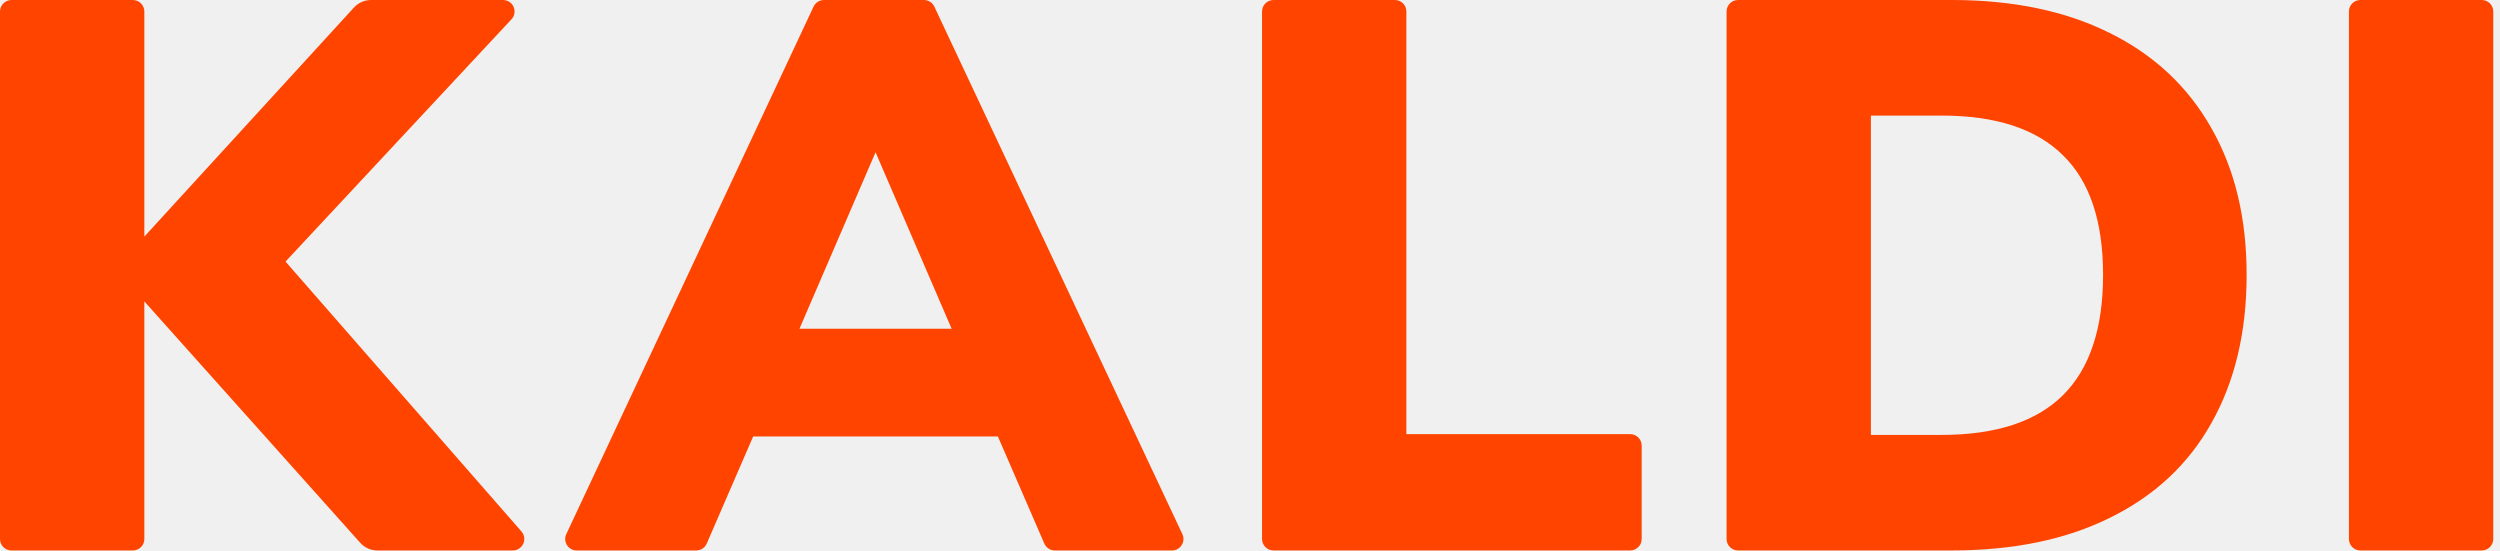
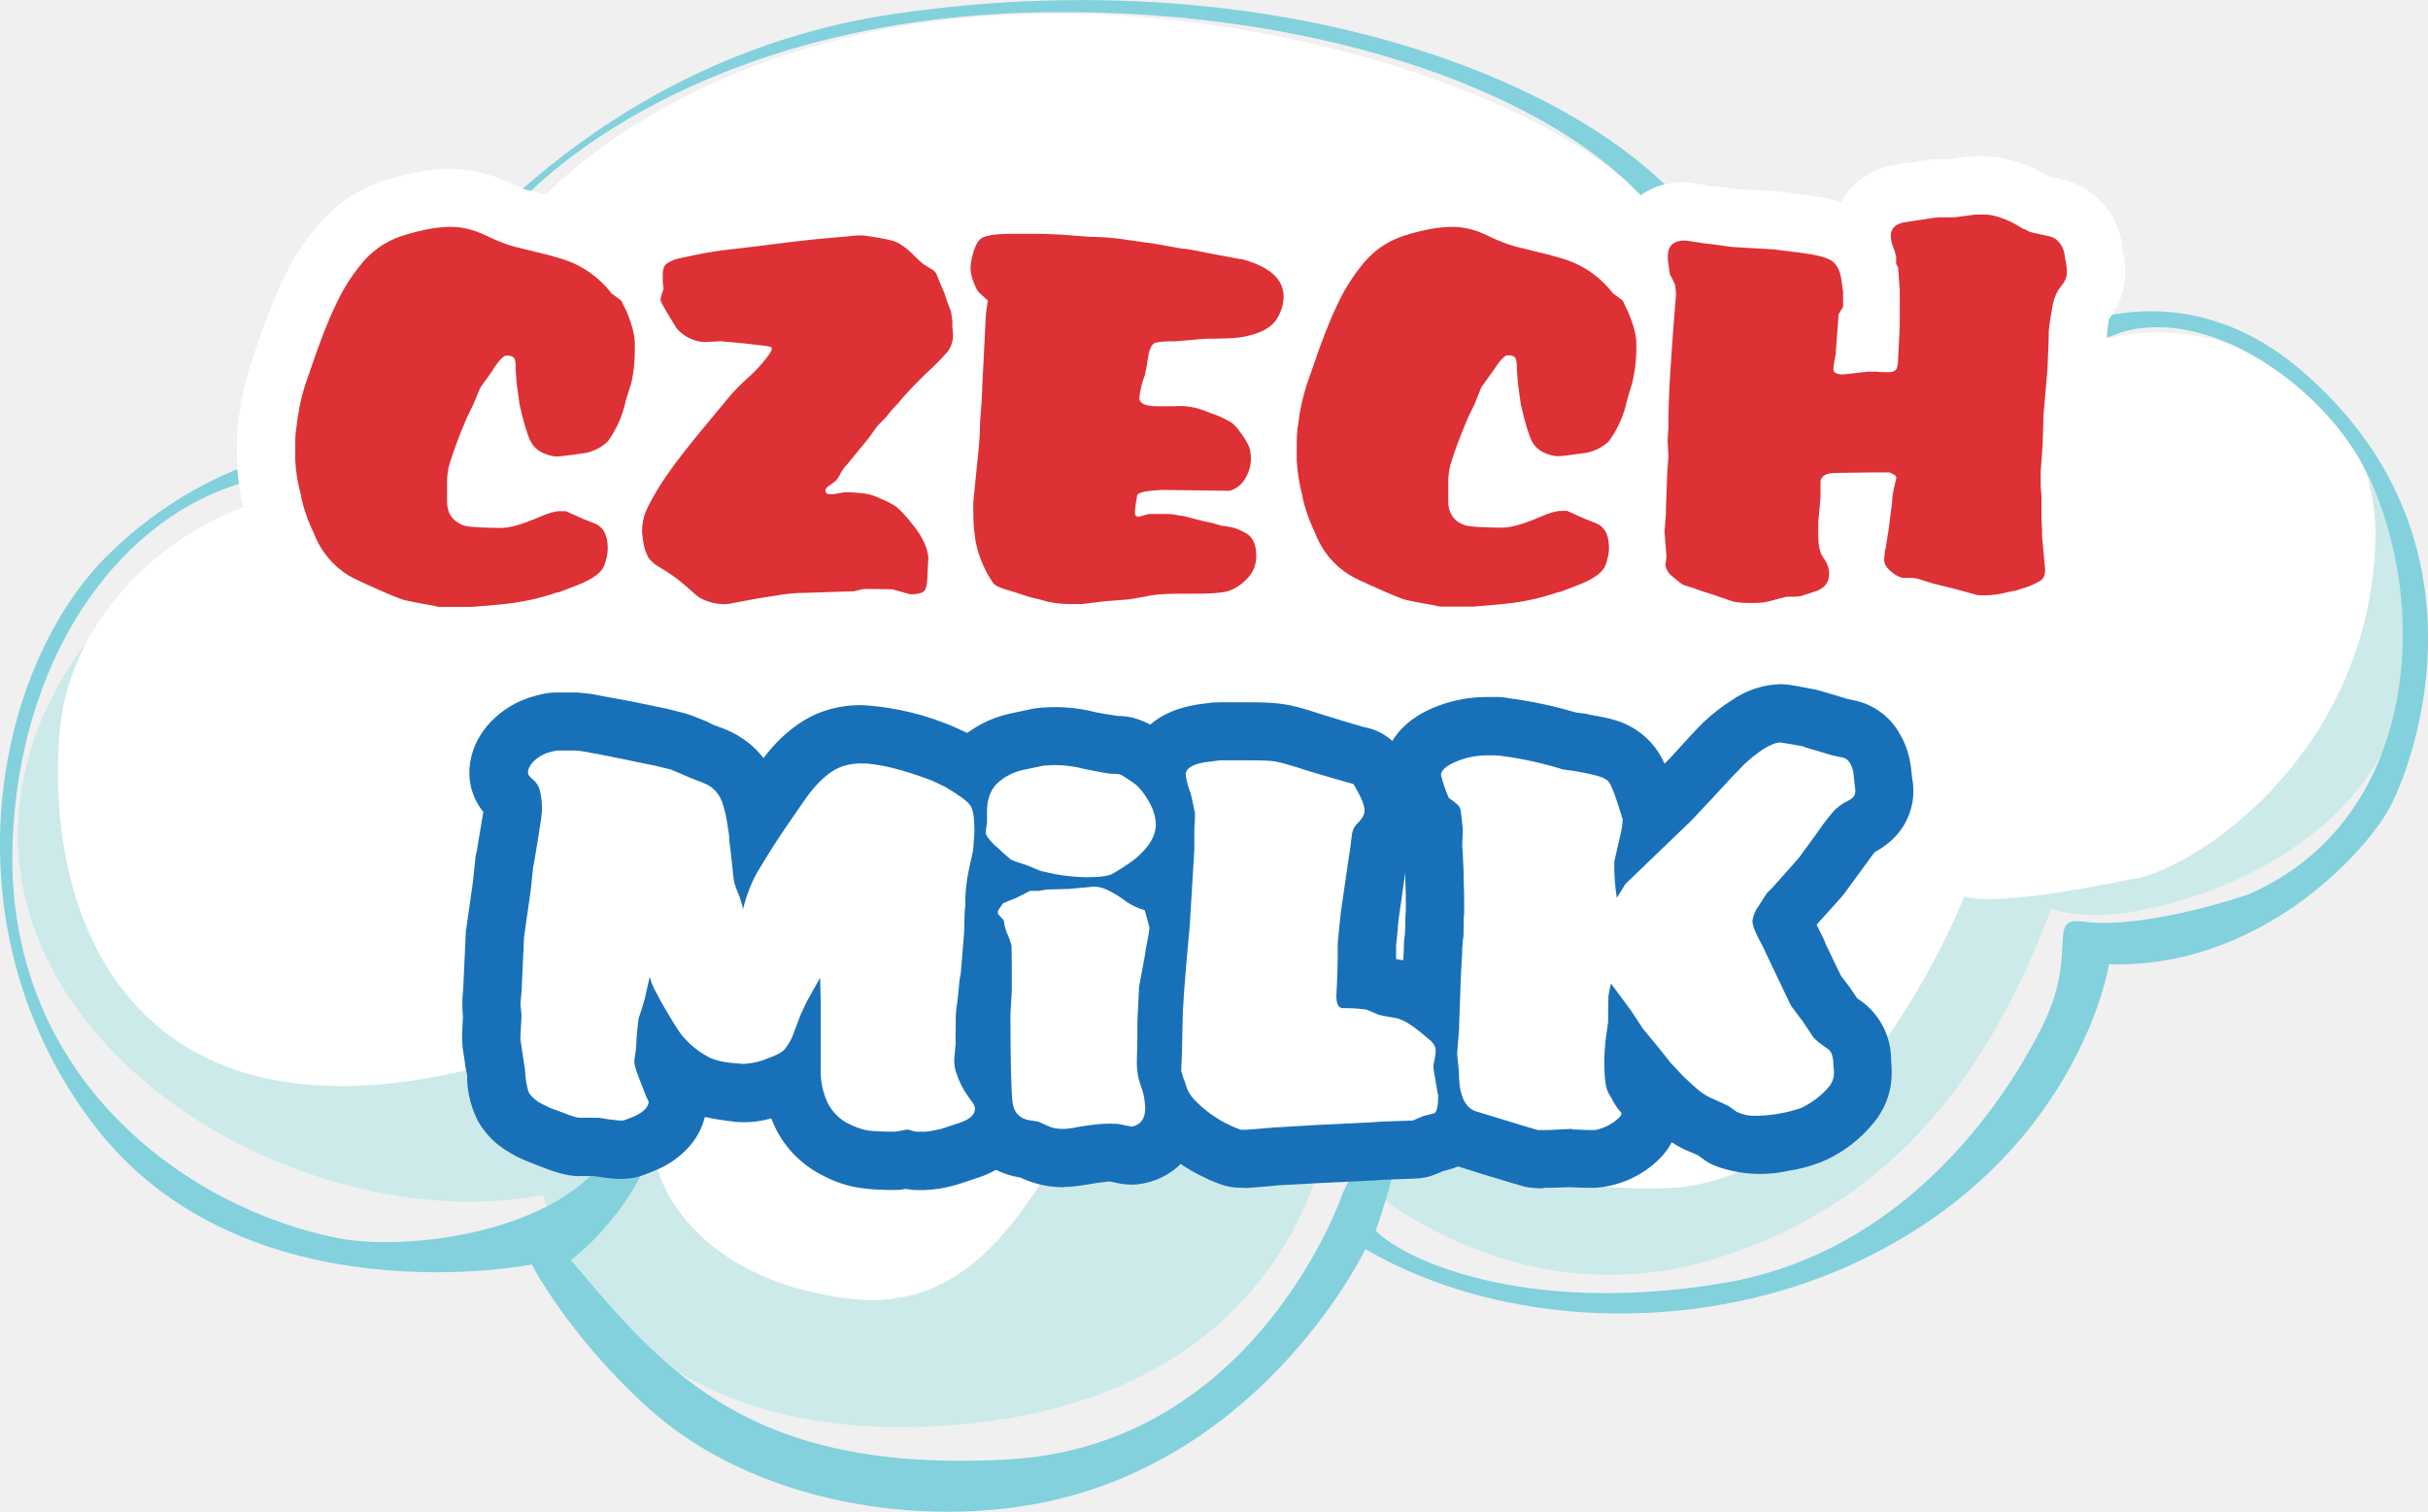
- <svg xmlns="http://www.w3.org/2000/svg" xmlns:xlink="http://www.w3.org/1999/xlink" viewBox="0 0 109 24">
-   <g transform="translate(-1470)">
-     <g style="mix-blend-mode:normal" transform="translate(1470)" fill="#f40">
-       <use xlink:href="#b" style="mix-blend-mode:normal" />
-       <use xlink:href="#c" style="mix-blend-mode:normal" />
-       <use xlink:href="#d" style="mix-blend-mode:normal" />
-       <use xlink:href="#e" style="mix-blend-mode:normal" />
-       <use xlink:href="#f" style="mix-blend-mode:normal" />
-     </g>
-   </g>
-   <defs>
-     <path id="b" d="M22.735 23.171c.283.323.053.829-.376.829h-5.907c-.285 0-.556-.121-.745-.333l-9.414-10.526v10.36c0 .276-.224.5-.5.5h-5.293c-.276 0-.5-.224-.5-.5v-23c0-.276.224-.5.5-.5h5.293c.276 0 .5.224.5.5v9.815l9.141-9.99c.19-.207.457-.325.738-.325h5.762c.437 0 .664.521.366.841l-9.851 10.563 10.287 11.767z" />
-     <path id="c" d="M45.991 24c-.199 0-.38-.118-.459-.301l-2.024-4.669h-10.67l-2.024 4.669c-.079.183-.259.301-.459.301h-5.212c-.366 0-.608-.381-.453-.712l10.782-23c.082-.176.259-.288.453-.288h4.358c.194 0 .37.112.453.287l10.815 23c.156.332-.086.713-.452.713h-5.108zm-11.135-9.668h6.635l-3.317-7.694-3.317 7.694z" />
-     <path id="d" d="M55.525 24c-.276 0-.5-.224-.5-.5v-23c0-.276.224-.5.5-.5h5.293c.276 0 .5.224.5.5v18.428h9.759c.276 0 .5.224.5.5v4.072c0 .276-.224.5-.5.5h-15.552z" />
-     <path id="e" d="M75.279.5c0-.276.224-.5.5-.5h9.315c2.667 0 4.959.477 6.874 1.43 1.938.953 3.42 2.338 4.446 4.153 1.026 1.793 1.539 3.926 1.539 6.4 0 2.496-.513 4.652-1.539 6.468-1.003 1.793-2.474 3.166-4.412 4.119-1.915.953-4.218 1.43-6.908 1.43h-9.315c-.276 0-.5-.224-.5-.5v-23zm9.37 18.462c2.371 0 4.138-.579 5.301-1.736 1.163-1.157 1.744-2.905 1.744-5.242 0-2.338-.581-4.074-1.744-5.209-1.163-1.157-2.93-1.736-5.301-1.736h-3.078v13.923h3.078z" />
-     <path id="f" d="M102.913 24c-.276 0-.5-.224-.5-.5v-23c0-.276.224-.5.5-.5h5.293c.276 0 .5.224.5.5v23c0 .276-.224.5-.5.5h-5.293z" />
-   </defs>
+ <svg xmlns="http://www.w3.org/2000/svg" viewBox="0 0 870.1 541.8">
+   <path fill="#731012" d="M268.1 58.5c2.1-3.5-3.6-5.3-8-5.4-6.9.1-14.2 2.2-17.8 7.8-9.9 14.4-25 57.2-26.9 62.5-2.3 7.1-6.8 21.3-9.9 35.2a141 141 0 0 0-3.2 19.7c-.2 3-.2 5.7 0 8a16 16 0 0 0 1.5 5.9c1.9 3.6 5 5.6 10 7.6 4.2 1.2 11-1 15.8-3.4a179 179 0 0 0 37.8-26.9c4.1-3.7 6.8-5.6 4.7-8.6-1.4-2-5.4.5-9.6 3.3-5.1 3.4-28.6 19.5-32.2 14.4-5.6-7.2 9-53.1 11.7-61.4a308.8 308.8 0 0 1 26-58.7zm114.4 18c-2.7-4.9-21-14.4-43.3 38.2 2.8-11.7 3.1-12.6 6-22.5 1.6-6-2-9-5.6-10.5-2.8-1-6.2-1.4-11 1.3-7 4.1-15.3 53.9-17.8 76 .4 1.2-.4 2.4-.2 3.6-.7 8.4-5.6 24 4 40.4 4 7 8.7 9.8 15.9 10.9l.6-.1.5-.4c.3-.3.6-.7.7-1.2.2-1 0-2-1-2.7-2.9-1.7-3.6-3.4-4.9-6.4-4.5-10.5.5-28.4 2.7-40.4a214 214 0 0 1 11.6-40.5c7.8-20 23.5-39.8 24.4-23.1.5 7.9-4.8 39.5-23.7 51.6a12.3 12.3 0 0 1-7.5 2.3l-.9.1c-.5.2.2 3 1.4 4.1 0 0 5.3 6.6 21.6-3.5 26.7-16.7 35.4-60.6 26.5-77.2z" />
+   <path fill="#cceaea" d="M8 281.3c-16.6 92.8 99.2 163.4 186.7 147 0 0 18.2 90.4 143.1 82.7 125-7.8 139.3-103 138-112-1.3-9.2 22.5-13 9.5 22.6 0 0 54.3 51.7 127.8 30 73.6-21.9 104.5-80 122-126 0 0 9.8 4.4 29.4 1.1 43.6-7.3 109.5-41.3 97.2-112.8-9.8-57.7-36.7-68.6-53.1-78.3-21.5-12.7-62.3-1-72.2 14 0 0-12.9-47-80.5-52.5-37.6-3.1-66.6 13-66.6 13S475.7 19.3 345 20.4c-125.8 1-162.8 71-190.6 115.2-15.7 4-27.1 6.2-38 21.7-14 19.8-32.8 30-32.8 30s-64 30.4-75.4 94z" />
+   <path fill="#cceaea" d="M8.3 280.7C-8.4 373.5 107.4 444 195 427.7c0 0 18.2 90.4 143 82.6 125-7.8 139.3-102.9 138-112-1.2-9.1 22.6-13 9.5 22.7 0 0 54.3 51.7 127.9 29.9C686.9 429 717.8 371 735.3 325c0 0 9.9 4.4 29.5 1 43.5-7.3 109.4-41.2 97.2-112.7-9.9-57.7-36.8-68.6-53.2-78.3-21.5-12.8-62.2-1-72.2 14 0 0-12.8-47-80.4-52.5-37.7-3.1-66.6 13-66.6 13S476 18.7 345 19.8c-125.7 1-162.7 71-190.5 115.2-15.8 4-27.2 6.1-38.1 21.7-13.9 19.7-32.8 29.9-32.8 29.9s-64 30.5-75.4 94z" />
+   <path fill="#fff" d="M191.5 74.1S248.8 4.9 379 4.9c95.3 0 200.7 38.7 223.6 83.2 7.6 14.8 1.3 23 21.7 14a96.4 96.4 0 0 1 94.1 12c20.2 15 4 27 21.5 14.3 33.2-23.9 113.6-1.5 111.3 66.1-2.6 78.2-68.2 119.3-88.6 120.8 0 0-45.9 10-58.7 6 0 0-39.7 101.9-106 104.5-66.4 2.6-125.2-31.2-146-44.8-39.6-26-55.2 6-75.5 37.8-16.4 25.8-35.8 51.6-73.4 46.5-54.8-7.5-66.4-41.8-67.5-47-8.6-37.6-21.4-47.9-55.1-38.2C48.9 417.8 15.5 331 21.4 262c3.5-40.9 39.8-76.7 82.3-84.8-1.6-18-.5-24.2 5-37.5 6.5-16 21-30 49.7-28.5 7.2-13.2 13-21.5 33-37.2z" />
+   <path fill="#82d1dd" d="M805.3 320.7s-36.4 12.6-59 9.6c-13.3-1.8-1 11.4-14.8 38.3-7.1 13.9-41.7 79.3-114.2 91.3S501.6 450.5 493 441c0 0 11-30.2 8.5-41.8-2.4-11.6-11.3-6.2-13.8 9-1.8 10.4-3.4 13.1-6.3 18.9 0 0-30.5 91.3-120.8 96-90.4 4.8-121.2-29.8-156-71.5 0 0 33-24.5 33-61.7 0-20.5-.4-10.8-17.7 20.8s-75.2 37.9-99 33C67 433 1.7 386.4 4.5 302.3c2.2-64.9 36.2-114.5 80.3-128.6 6.5-2 13.7-4.3 20.4-5.2 0 0-18.4-29.8 13.4-53.6 17-12.6 26-10.7 36.4-5 2.4-4.6 18.6-22.2 22.1-26.9C198 54.8 262.8 6.1 374 4.4c110-1.6 199.8 36.1 225.7 81.2 9 16 13.7 18.2 19.3 13 18.4-17.2 108 .7 118.3 26.3 0 0 .7 2.8 23.2-5.9 32.2-9.3 72 20.4 86.5 48.2 24.4 47.1 21 126.5-41.6 153.5zM825 133c-42.7-36.8-84.3-15.1-84.3-15.1C677.2 72.4 615 90.3 615 90.3 588.5 37 468.7-16.8 320.4 5c-109.2 16-166 97.9-166 97.9s-21.7-8.3-45 13.2c-15.2 14-16 35-13 48-16.6 5.1-37.3 15-56.9 34-42.3 41-59.7 134.4-5.9 205 53.8 70.6 157 50.1 157 50.1s13 25.5 41.9 51.6c37.8 34 98 43.2 143.6 33.2 78.4-17.2 113.2-90.3 113.2-90.3 49.3 28.6 117.2 30.1 170.4 7.2 84.7-36.5 96.1-109.3 96.1-109.3 53.5 1.6 91.7-39.4 100.8-56.6 9.1-17.2 37.4-96.4-31.5-155.9z" />
+   <path fill="#1870b8" d="M203.8 263zm65.3 96.3l-65.3-96.2 65.3 96.2zm-4.8 1l1.6.1 1.8-4.7.3-.7.5-1.2.5-1.1 1.5-3 2.2-4a20.8 20.8 0 0 1-22-6.1c.7 1 1.2 2.3 1.7 3.5l.8 2.3 2 3.8a113.8 113.8 0 0 0 6.4 10l1.3.8 1.4.2zm1.3.4l-1.3-.5 1.3.5zm-58.3 10.5v.3l.2-2v-.1l.2-2.1v-.3a43 43 0 0 1 2.1-11l1.2-3.7 1.4-6.6a20.8 20.8 0 0 1 36-9.4c-.7-1.2-1.4-2.5-1.8-4l-1.3-3.6a59.5 59.5 0 0 1-2.6-7.9c-.4-1.7-.7-3.9-1.3-9.6l-.8-8.5-.2-1.7-.4-2.7-1.1-.5-1.9-.8-3.3-1.4-3.7-.9-15-3.1-.2 1.7-.3 3.2-.2 1-1 6.5v.2l-1.6 9-.2.7-.7 7.2v.5l-.2 1.4v.4l-2.2 14.3-.8 18.7v.8l-.3 2.5.2 2.7v2.7l-.2 6.1zm155.3 11zm-47.6 2.5l4 .1 2.2-.4h.2c-.3-2.7-.4-5.2 0-7.7l.2-3v-3.2l.1-2.3v-5.7l.3-2.4V359l.8-6.7.1-.9.4-3 .1-1 .2-1.2 1.1-13.2.2-6.7v-1.2l.2-1.3a72.4 72.4 0 0 1 2-17.9l1-4.7.1-1.3-2.2-1a64.9 64.9 0 0 0-17-4.6c-.6.5-1.7 1.6-3 3.5l-5 7.3-.2.2a216 216 0 0 0-11.3 17.6 31 31 0 0 0-3 7.6v.4a20.8 20.8 0 0 1 28.2 19l.2 7.8v24.7l.1 2.2zm-100.1 21zm0 .1zm116.5 20.7h-3.2c-1.2 0-2.4-.2-3.6-.4-1.2.2-2.4.4-3.6.4-5 0-9.1-.2-12.3-.7-4.8-.6-9.7-2.2-14.8-5a37.3 37.3 0 0 1-17.5-20 33.7 33.7 0 0 1-10.3 1.4l-2.3-.1-4.6-.6a67.6 67.6 0 0 1-6.6-1.2c-.9 3.7-2.7 7.3-5.5 10.5a32.2 32.2 0 0 1-12.4 8.7c-3.5 1.5-5 2-7 2.5a28 28 0 0 1-5.8.5c-1.8 0-3.8-.2-9.2-1h-4c-4.2.2-8-.9-11.5-2.1a248.7 248.7 0 0 1-9-3.5l-3.3-1.5-2.2-1.3a30 30 0 0 1-11.3-11.1 35.6 35.6 0 0 1-4-14.9v-1.7l-.7-3.6v-.3l-.9-6-.2-3v-2l.3-6-.2-3.1V358l.3-3.8.9-19.4c0-.7 0-1.4.2-2l2.3-16.2.9-8.3c0-1 .2-2 .5-2.9l2.4-14.4c-4-5-5-10.2-5-14 0-4.5 1.3-11.4 7.4-18a33.6 33.6 0 0 1 15.8-9.5l2.7-.7c1.7-.4 3.4-.6 5.1-.6h7.7c2.9.2 6 .6 9.1 1.3l10.9 2 .4.1 11.6 2.4.8.2 5.6 1.4 3 1 5 2 .8.4 1.6.8 4 1.5.5.2c5.4 2.3 10 5.7 13.4 10.2 4-5.3 8.2-9.3 12.8-12.4 6.5-4.4 14-6.6 22.2-6.6a97 97 0 0 1 34.6 8.4l4.7 2.2 1.7 1c8.4 5 12.8 8.8 15.7 13.3a36.2 36.2 0 0 1 4.7 21.8l-.4 5.8c0 .9-.2 1.8-.4 2.8l-.2 1.2-.2 1.2-1.2 5.4-.5 1.6-.2 1.5a56.7 56.7 0 0 0-.3 7.7l-.1 1.4-.2 6.7v1.3l-1.3 14.6c0 .6 0 1.2-.2 1.7l-.5 3.7-.1 1.8-.2 1.2-.7 5.8v7a21 21 0 0 1 0 4l-.4 3.4 1 1.8 2 3 .8 1c2.3 3.8 3.5 8 3.5 12.3 0 9-5.4 20.4-20.4 25l-6 2-1.7.5a44.3 44.3 0 0 1-10.7 1.7z" />
+   <path fill="#1870b8" d="M383 364l.1 19.3 3.5-.6v-2.2a278.2 278.2 0 0 1 .2-14.5v-1.2l.7-12.4c0-.8.1-1.7.3-2.5l2-11-5 .5h-1.5l.1 6.2v10.7l-.5 7.7zm11 58.5zm0 0h.1zm-12.7 3a36 36 0 0 1-15.5-3.4l-.3-.1a27.4 27.4 0 0 1-23.2-23.6 282.9 282.9 0 0 1-1-36.3l.5-9.4v-10l-.3-.5-1-2.7a21 21 0 0 1-3.1-6.8 23 23 0 0 1 2.4-17l-2.8-3.5a26 26 0 0 1-4-8.7 21 21 0 0 1-.4-7.8l.3-2.4V291a34 34 0 0 1 9.6-24.8 39.8 39.8 0 0 1 19.7-10.5l8.4-1.8a58.3 58.3 0 0 1 22.2 1.4 178.6 178.6 0 0 0 7.8 1.3c3.5 0 7.1.8 10.6 2.6a40 40 0 0 1 18.3 17.2 37.8 37.8 0 0 1 5.5 19.2c0 7-2.4 14-7 20 1 1.5 1.7 3.2 2.2 5l1.8 6.3c.5 1.8.7 3.7.7 5.5a42 42 0 0 1-1.2 9.4l-.8 4.4v.4L429 356l-.6 10.6a364.5 364.5 0 0 1-.2 14.8l.2.4 1.2 4c0 .4.2.7.3 1l.3 1.4c.1.6.3 1.1.3 1.7a54.8 54.8 0 0 1 .7 7.2c0 13.8-8.8 24.7-21.8 27.1-2.6.5-5.3.5-8 0l-3.8-.8a129 129 0 0 0-9 1.3c-2.5.4-5 .7-7.3.7z" />
+   <path fill="#1870b8" d="M471.3 280.9h-.1zM446 382.6zm-.4-.4l3 1.8a281.4 281.4 0 0 0 6.7-.7l15.2-.9h.3l8.5-.4a21 21 0 0 1-2.2-.3c-9.5-1.7-19-10-19-24.8v-1l.3-7.4a267.4 267.4 0 0 0 .3-12.2l.3-4.2v-.6l.7-6.5.2-1 3.1-21.4v-.4l.2-.5.6-5.2-1.7-.5c-5.8-1.9-8-2.4-8.6-2.5a49 49 0 0 0-4.5-.2v2.8l-.2 2.9v6.7l-1.6 26.6v.9l-.5 5.2c-1.8 19.5-2 25.7-2 27.7v.4l-.2 10.1v1l-.2 3.3 1.3 1.3zm.8 43.5h-1.8c-2.7 0-5.4-.5-7.9-1.5l-3-1.2-1.2-.6a59 59 0 0 1-20-14.5 33.3 33.3 0 0 1-6.8-11l-1.1-3.2-.1-.3-1-3.4c-.8-2.3-1.1-4.8-1-7.2l.3-7.3v-.3l.2-9.3c0-3.2.3-10 2.2-31l.2-2v-.4l.3-3 1.5-25.6v-5c0-1.8 0-3.6.2-5.3l-.8-3.6-.2-.8-.2-.5a37.4 37.4 0 0 1-2.1-11.1c0-3.5 1.1-20.8 23.9-24.9l1-.2 5.4-.7 2.7-.1H448c5.3 0 9.1.2 12.1.7 2.3.3 5.7 1 14.7 4a627.4 627.4 0 0 0 14 4.2c5.6 1 10.5 4.2 13.6 9a66.6 66.6 0 0 1 4.8 8.8c1.8 4.3 2.7 8.3 2.7 12 0 5.5-1.8 10.8-5.2 15.4l-.2 1.3v1l-1 5.3-2.3 16.1-.3 3.1v.4l-.6 5.9v4.8l.3.1 1.4.2a34 34 0 0 1 11.8 4 61.8 61.8 0 0 1 11 7.8l2 1.8.6.6.5.5a25 25 0 0 1 7 23.7 258.4 258.4 0 0 1 1.4 10c0 4.2 0 17.3-11.1 24.2-1.8 1.2-3.8 2-5.8 2.5l-2.5.7-2.3 1a21 21 0 0 1-7.5 1.6l-11 .4-4 .3h-.6l-18.6.9-14.6.8a417.7 417.7 0 0 1-11.8 1z" />
+   <path fill="#1870b8" d="M670.6 306.2zM504 331.3zm0 0zm160.4 25.9L504 331.4l160.4 25.8zm-43.5 17h.1zm.7.3a122.5 122.5 0 0 1 7 3.2l-3.2-4.3c-.8-1-1.5-2.1-2.1-3.3l-.4-.7-.2-.4-9.7-20.3c-3.5-6.7-6-12.4-6-18.6 0-3.4.8-6.8 2.2-10.3L599 329.9l-1.8 2.9c-1.3 2-3 3.8-4.8 5.3a22 22 0 0 1 1.7 2l7.2 9.6.7 1 3.6 5.5 3 3.7.3.3 3.5 4.4.1.2 1.9 2.4 2 2 .2.4a79.6 79.6 0 0 0 5.2 4.9zm-78.3 6.5l10 3 .7.2a115.2 115.2 0 0 1 0-6.7l.5-6 .1-.7.7-5.9V363a64.8 64.8 0 0 1 1.6-15c1-4.8 3.7-8.9 7.4-11.8-2.9-3-4.9-7-5.6-11.3-.9-5.8-1.3-9.7-1.3-13 0-3 .2-5.1.6-7.2l.1-.4a697 697 0 0 1 1.7-7.5l-2.5-.4c-1.1-.1-2.2-.4-3.3-.7l-9.4-2.6.2 2.1v9.3l.4 7v3.2a201 201 0 0 0 .2 12.6v1.9c-.1.2-.2 1.1-.2 3.2 0 2.7 0 4.7-.3 6.7l-.2 2.2v1.2l-.5 8.6-.6 17.1v1.6l-.6 7.7.3 3.5zm9.7 44.9c-1.2 0-2.4 0-3.7-.2-1.5 0-3-.4-4.3-.8l-3.5-1a926.2 926.2 0 0 1-20.7-6.4c-7-2.7-18.6-10.6-19-32.5l-.4-5.4v-3.9l.6-8.5v-.7l.6-17v-.5l.5-9v-2l.4-3.6v-.6l.1-1.4c0-2.3 0-4.2.2-6a211 211 0 0 0-.2-11.7V313l-.5-7.9v-5.9l-1.2-1.7a29 29 0 0 1-2.5-4.5 58 58 0 0 1-2-5.3c-1-3-1.8-6.3-1.8-10 0-6 2.3-17.2 17.7-23.9a50 50 0 0 1 20-4h3.6l2.5.2 1 .2a153 153 0 0 1 24.1 5.1l2.2.3 1 .1 3.8.8.8.1 4.7 1 1.4.4a27.7 27.7 0 0 1 18.1 15.7l2-2c5.6-6.2 9.3-10.2 11.8-12.7 3.2-3 6.7-5.8 10.4-8.1a32 32 0 0 1 17.3-5.7c2.3 0 4.5.4 8.1 1.1l3.7.7c1.3.2 2.6.6 3.9 1l5.7 1.7 1 .3a22 22 0 0 0 3.5.9 24.3 24.3 0 0 1 17 12.3c2.2 3.7 3.5 8 4 12.5l.3 3a23.9 23.9 0 0 1-5.6 20.7 28.8 28.8 0 0 1-7.8 6l-1.7 2.3-8.7 11.9-1.4 1.8-9 10 3 6.1v.3l5.7 11.9 2.7 3.5.7 1 2.5 3.7.7.4a26 26 0 0 1 11.4 21.5l.2 3.5v1.5c0 5.7-1.8 11.2-5.2 16a48.3 48.3 0 0 1-20.1 15.7 59 59 0 0 1-12.1 3.2 46.2 46.2 0 0 1-25.4-1.7c-1.9-.7-3.7-1.7-5.3-3l-1.4-1-3.3-1.4c-2-.8-4-1.9-6-3.2a25 25 0 0 1-4.1 5.6 36 36 0 0 1-23.4 10.7h-3.3l-5.3-.2h-1.3l-5.5.2H553z" />
+   <path fill="#fff" d="M205.6 132l.1 1.1.3-1a46.6 46.6 0 0 0 .7-6.5v-2l-.8-2.4-3-3a29 29 0 0 0-1.8-2 23 23 0 0 1 3.9 8.9c.4 2 .6 4.2.6 6.9zM195 142.6l10.6-10.7-10.6 10.7zm13.8 6.5l-13.8-6.5 13.8 6.5zm-81.4 2.6l-.6 4.6-.2 2.3v6.4s.1 2 1.6 8.3v.2a37 37 0 0 0 3.2 9c1.1 2.6 1.7 3.5 1.7 3.5a9.7 9.7 0 0 0 2.3 2.3c.2 0 1.5.9 6.2 3-1.2-3-2-6.7-2.1-10.9l-.1-8.3c0-4 .7-8.4 2.3-13.5a172 172 0 0 1 5.4-14.4v-.3l1.1-2.4.4-.8 1.8-3.7.2-.6 2.3-5.4.6-1.3.2-.4c.4-1 1-1.9 1.7-2.8l3.7-5.2c1.9-2.8 3.3-4.7 4.7-6.3a26.4 26.4 0 0 1 11.8-7.5 91 91 0 0 1-10.5-4.3c-2.7-1.3-4.6-1.1-6.5-.9a37 37 0 0 0-8 2c-1 .3-1.8.7-2.5 1.2 0 0-1.2.8-3.4 3.5-1 1.1-3 3.8-5.6 9.4-2.5 5-5.2 12-8.2 20.7l-1.7 5.5-.4 1.2a45 45 0 0 0-1.4 6zM203 204zm-34 34.3h-11.9c-1.6 0-3.1-.1-4.7-.5l-1.7-.4c-8.9-1.6-11-2.1-12.5-2.6-1.9-.5-4.5-1.5-11.7-4.7-7.9-3.4-10.9-5-12.6-6.1a47.6 47.6 0 0 1-15.7-15.3 118.3 118.3 0 0 1-8.2-17.3c-.9-2.4-1.7-5.2-2.5-8.6a81 81 0 0 1-2.6-17.9v-6.3c0-2.6.2-5.3.5-8l.8-5v-.6c.7-4 1.6-7.8 2.6-11l.2-.9.5-1.5 1.9-5.8c3.6-10.6 6.9-19 10-25.6a85.9 85.9 0 0 1 11.3-18 51.8 51.8 0 0 1 25-17.5 96.1 96.1 0 0 1 15.4-3.6 50 50 0 0 1 29.8 4.6c4.2 2 6.2 2.5 6.7 2.6l11.4 2.8 1 .2 4.1 1.3 1.5.4a55 55 0 0 1 25.8 16.8l1.6 1.3c2.7 2 4.8 4.6 6.3 7.7l1.9 4 .4.8a50.2 50.2 0 0 1 4.6 19.5v2.5a72.7 72.7 0 0 1-2.1 17.6l-1.9 6a53.9 53.9 0 0 1-11.4 23.3l-2.4 2.2a31 31 0 0 1 8.2 22 38 38 0 0 1-2.8 13.4c-4.6 12.3-16.9 17.2-21 18.8a7 7 0 0 1-.3.2l-7 2.6-3.1 1a105.1 105.1 0 0 1-23.1 4.6l-10.5 1H169z" />
+   <path fill="#fff" d="M258.2 99.4zm48.5 5.6zm-7.2 34.4zm0 0zm-48.3 52l48.3-52-48.3 52zm.9-2.9a48 48 0 0 1 8.1 6.6l.3.2 7-1.3h.4a247.8 247.8 0 0 1 14-2 22 22 0 0 1-3.4-28l.7-1c1.3-2 3-3.7 4.8-5.1 1.2-2 2.6-3.7 4-5.4l6.8-8.2 2.6-3.7c.7-1 1.4-1.8 2.2-2.6l2.3-2.4 1.6-1.9.7-.8 1.5-1.6a152.4 152.4 0 0 1 14.6-15l-1.8-5a66 66 0 0 1-6.1-5.4l-4.4-.7a34.1 34.1 0 0 0-2.2.2L288 107c4.9 3.4 8.2 8.6 9.1 14.5 1.6 10-4.2 17.3-6 19.7a73.9 73.9 0 0 1-8.6 9 64.5 64.5 0 0 0-4.9 4.9 490.5 490.5 0 0 0-23.2 29.5l-2.3 3.8zm7.5 48.8a38.8 38.8 0 0 1-20.4-5.8c-2-1.3-4.2-3-7-5.7l-2.8-2.4-3-1.9c-5.3-3-9-6.4-11.6-10.5a35.1 35.1 0 0 1-4.8-13.3l-.5-3.5-.2-3.1v-.7c0-5 1-10 2.8-14.7 1.3-3.5 3.6-7.7 7-13.1 3.2-5 8-11.5 14.7-19.8l2.9-3.5a34.6 34.6 0 0 1-12-10.8l-3-4.9c-3.2-5.3-5.8-10-5.8-16.2 0-2 .3-4 .8-6V98c0-7.5 3-14.3 8.5-19.2 3.7-3.3 8.4-5.5 14.7-6.8l4.4-1 .6-.2a146.6 146.6 0 0 1 14.2-2.2L282 66h.3l8.2-.9h.2l11-1a61.4 61.4 0 0 1 28 3.8 39 39 0 0 1 11.6 8.1 81 81 0 0 0 2.2 2.1h.1c5.6 3 9.8 8 12 14a22.3 22.3 0 0 0 1.3 3.2l.8 2.3.1.3 2.5 6.6c.5 1.3.8 2.7 1 4.1l.6 3.5.2 3v1.3l.1 2v1.3a31 31 0 0 1-5.8 18.8 89.6 89.6 0 0 1-10.2 10.6 110.1 110.1 0 0 0-9.5 10l-2.2 2.5c-.6.8-1.3 1.7-2.2 2.6a54.4 54.4 0 0 1 10.4 10.2 41.5 41.5 0 0 1 10.6 23c.2 1.3.3 2.6.2 4l-.3 4.4a30 30 0 0 1-5.2 18.4c-3.3 4.4-9.8 9.7-21.7 9.7-1.9 0-3.7-.3-5.4-.7l-4.1-1.1-4.8-.1-1 .2c-1.4.4-3 .6-4.4.6l-18 .6h-.6a221.2 221.2 0 0 0-13 1.7l-10.4 2a20.3 20.3 0 0 1-5 .3z" />
+   <path fill="#fff" d="M379.9 195.2l3.3.5h3.1l2.7-.4c-2-3.3-3.2-7.3-3.2-11.5 0-2.2.3-4.7 1.2-9.2.8-5.7 4-10.9 8.6-14.3a23 23 0 0 1-8.2-17.7c0-3.7.8-7.7 2.8-13.5l.3-1.7.4-3.3.5-2.5a26.8 26.8 0 0 1 9.4-15l-1.7-.3a60.7 60.7 0 0 0-9.6-.7l-14.9-1c.3 2 .3 4 0 6l-.5 4-2 37.9c0 3.6-.3 7.4-.8 11.8l-1.7 16.8v1.6c0 4.4.3 6.6.5 7.5l.6 2.5 3.7 1.1 4.3 1 .6.3.6.1zm59.4 14.5zm-51.7 27.6h-4.4a59 59 0 0 1-14-1.9l-1-.2-4.5-1.2-1.2-.3-5.7-1.8c-5.2-1.4-11-3.5-15.6-8a60.6 60.6 0 0 1-13.2-41V178l.8-7.3v-.2l1.1-10.7a79.2 79.2 0 0 0 .6-9.4l.8-14.8 1-21c-1-1.6-1.8-3.6-2.7-5.8A33.5 33.5 0 0 1 327 94l.2-1.7.2-1.5a34.1 34.1 0 0 1 11-21.5c7-5.6 16.2-6.4 24.2-6.4h12l7 .4h.2l9.9.6c4 0 8.4.4 13.2 1.1a395.5 395.5 0 0 0 9.5 1.3l2.3.3.3.1 10.6 1.8h.5l3.5.6 1.2.2 4.8 1 11 2 2 .4c27.2 7.5 30.2 25.9 30.2 33.5a35.7 35.7 0 0 1-11.4 25.8c-3.2 2.8-7 5-11.2 6.6 1.3 1.4 2.5 3 3.8 4.9a32 32 0 0 1 7 20.3 35 35 0 0 1-3.8 16.5 31 31 0 0 1 5.8 18.8c0 8.9-3.5 17.2-9.8 23.3a36 36 0 0 1-15.8 9.5 71.3 71.3 0 0 1-18 1.6h-4.8c-4 0-5.8.2-6.4.3l-1.4.3-.7.1-5.7 1-2.2.3-8.4.6-7.6 1h-2.6z" />
+   <path fill="#fff" d="M564.5 132l.1 1.1.3-1a45.5 45.5 0 0 0 .7-6.5v-2l-.8-2.4c-1.1-.9-2-1.9-3-3l-1.8-2a23 23 0 0 1 3.9 8.9c.4 2 .6 4.3.6 6.9zM554 142.6l10.6-10.6-10.6 10.6zm13.8 6.5l-13.8-6.5 13.8 6.5zM540 179.4zm-53.7-27.7l-.7 4.6v8.7s0 2 1.5 8.3v.2a35.7 35.7 0 0 0 3.2 9c1.1 2.6 1.7 3.4 1.7 3.5a9.9 9.9 0 0 0 2.3 2.3c.1 0 1.5.9 6.1 3-1.1-3-2-6.7-2-10.9l-.1-8.3c0-4 .7-8.4 2.3-13.5 1.1-3.7 2.9-8.4 5.3-14.4l.2-.3 1-2.4.4-.8 1.7-3.7.3-.6 2.3-5.4c.1-.5.3-.9.6-1.3l.1-.4c.5-1 1-1.9 1.7-2.8l3.8-5.2c1.8-2.8 3.3-4.7 4.7-6.3a26.4 26.4 0 0 1 11.8-7.5 91 91 0 0 1-10.5-4.3 10.6 10.6 0 0 0-6.5-.9 37.5 37.5 0 0 0-8 2c-1 .3-1.8.7-2.5 1.2 0 0-1.2.8-3.5 3.5-1 1.1-2.9 3.8-5.6 9.4-2.4 5-5.1 12-8 20.7l-1.9 5.5-.3 1.2a45 45 0 0 0-1.4 6zm75.4 52.2l-75.4-52.2 75.4 52.2zM528 238.3h-12c-1.5 0-3-.1-4.6-.5l-1.8-.4c-8.8-1.6-10.9-2.1-12.4-2.6-1.9-.5-4.5-1.5-11.7-4.7-7.9-3.4-10.9-5-12.7-6.1a47.4 47.4 0 0 1-15.7-15.3 115.9 115.9 0 0 1-8.2-17.3c-.8-2.4-1.6-5.2-2.4-8.6a80.7 80.7 0 0 1-2.6-17.9v-6.3c0-2.6.2-5.3.5-8l.7-5 .1-.6c.7-4 1.6-7.8 2.6-11l.2-.9.4-1.5 2-5.8c3.6-10.6 6.9-19 10-25.6a85.7 85.7 0 0 1 11.3-18 51.8 51.8 0 0 1 25-17.5 95.6 95.6 0 0 1 15.4-3.6 49.9 49.9 0 0 1 29.9 4.6c4 2 6 2.5 6.6 2.6l11.4 2.8.9.2 4.2 1.3 1.4.4a54.9 54.9 0 0 1 25.8 16.8l1.6 1.3c2.7 2 4.9 4.6 6.3 7.7l2 4c0 .3.2.5.3.8a50.2 50.2 0 0 1 4.7 19.5v2.5a72.4 72.4 0 0 1-2.2 17.6l-1.8 6a53.9 53.9 0 0 1-11.5 23.3c-.6.7-1.4 1.5-2.3 2.2a31 31 0 0 1 8.2 22 38 38 0 0 1-2.8 13.5c-4.6 12.2-17 17.1-21 18.7l-.4.2-7 2.6-3 1a104.9 104.9 0 0 1-23.2 4.7l-10.4.9H528z" />
+   <path fill="#fff" d="M738.4 65.6zm0 0zm-91.1 46.5l91-46.5-91 46.5zm108.1 3zm0 0zm-1 1h-.1zm-95 12.6zm0 37.5zm39.5 13.2zm0 .8v-.8.8zm-22.4 6.7zm0 0zm0 0zm44.1 3.3l-44-3.3 44 3.3zm-22.4-1.1l4.4 1h.3l2.8.8.6.1 4.7 1.3v-1.5l-.2-4.7V179l-.2-3-.1-1.8v-6.7l.7-9.4.3-9.6v-1.8l1.4-15.4.6-13.7V116l.3-2.7a82.2 82.2 0 0 1 2.5-12.6l-1.4-.7-2.7-1.5-2.2-1h-.7l-6 .9-2 .1.2 4v15.3l-.5 11.5c0 4.2-.9 8.1-2.5 11.6a22.8 22.8 0 0 1-10.3 10.6l.7.4a22 22 0 0 1 10.6 25.5 27.7 27.7 0 0 0-.8 5l-.8 6.6h.3zm-72.8 6.1l72.8-6.1-72.8 6.1zm.5 0h3l2-.4-.1-2.8v-6.7l.8-8.1v-4.8c0-.8 0-1.7.2-2.5 1-7.7 5.7-15.4 14.3-19a22.6 22.6 0 0 1-9.3-24.6l.3-1.5v-.5l1-13.3v-.3l-4.2-.6-12.6-.7-.2 3.2-.7 7.4-1.5 23-.2 6v6l-.3 3 .3 4.2v2.6l-.4 5.2-.5 14.1v1.8l-.4 4.6.1 1.9 2.6.8.7.2 5 1.8zm2.3.3zm.8 41.4h-2.3a39 39 0 0 1-11-1.3l-8.5-2.8-3.6-1-1-.4-2.1-.9-3.4-1-3-1.2c-2.1-1-3.7-2.2-4.9-3l-3.7-3.2c-5-4.3-8.2-9.9-9.2-16.1-.3-1.9-.3-3.8-.1-5.7l.1-1.2-.5-7v-3.3l.4-6.7v-.8l.6-13.1v-.6l.2-4-.2-4.5v-3l.3-3.5v-4.5l.2-6.4v-.6l.3-6.5v-.3l1.3-17.5v-.5l.7-7.5v-1.4c-.8-2-1.5-4-1.8-6.1l-.4-3c-.3-1.7-.5-3.5-.5-5.2v-1.3A25.8 25.8 0 0 1 607 65.7l6.4 1 4.4.4.7.1 4 .6 14.5.8 1.4.1L648 70c4.7.6 8.5 1.4 11.8 2.4a26 26 0 0 1 19-13.2l10.8-1.7 1.3-.2 2-.2h6l6-1 3-.1h3.4a44.2 44.2 0 0 1 20.6 6l2 1 .6.3 3.7.8A27.9 27.9 0 0 1 760.6 89c.6 3.2 1 6.1 1 8.7 0 4.2-1.1 10.4-5.8 16.6a183 183 0 0 0-.5 3.2l-.2 1.5v1l-.6 13.6v1l-1.4 15.2v.8l-.3 9.6v.7l-.7 9v3.4l.3 3v8.8l.2 4.7v.7l.1 2 .7 7.6.3 4.2c0 8.2-3.6 15.6-9.7 20.3a44 44 0 0 1-13.6 6.5l-1.7.5-2 .5-5.3 1.1-.4.1c-3.7.8-7 1.1-10.3 1.1-2.1 0-4.8-.1-7.9-1l-9.8-2.7-5-1.2-1.8-.5-3.3-1h-.5a24 24 0 0 1-13.3-3.8 26 26 0 0 1-11 7.2 35 35 0 0 1-15.3 3.3l-3.9 1a38 38 0 0 1-9.9 1.3zm-362.9 88.4l.2.5a52 52 0 0 1 4.8-12.7 293 293 0 0 1 12.5-19.5l1.8-2.6 3.6-5.2c3-4.1 6-7.2 9-9.2 3-2 6.5-3 10.6-3 5.9 0 14.4 2 25.5 6.2l4.8 2.3c5 3 8 5.2 8.9 6.7 1 1.5 1.4 4.6 1.4 9.3l-.4 5.8-.1.9-.2 1-1.2 5.4a60.2 60.2 0 0 0-1.4 13.6l-.2 2.1-.2 7.3-1.2 14.7-.4 2.1-.3 3-.2 2.2-.3 2.7-.4 2.7-.2 2.5v4.7l-.1 3 .1 1.9-.5 5.4a13 13 0 0 0 .9 6 30 30 0 0 0 4 7.8l2 2.8c.3.6.5 1.1.5 1.6 0 2.3-2 4-5.8 5.2l-5.4 1.8-1 .3c-2.9.7-4.8 1-5.8 1h-3.2l-3-.8-4.2.8c-4.2 0-7.4-.1-9.7-.4-2.2-.3-4.8-1.2-7.7-2.7-3-1.6-5.3-4-7-7.2a27.8 27.8 0 0 1-2.5-12.8v-24.2l-.2-7.9-.7 1.3-1.7 3-2.4 4.3-1.4 3-.6 1.2-2.4 6.3a19.6 19.6 0 0 1-3.7 6.8c-1 1-3 2-5.8 3a25.2 25.2 0 0 1-9 2l-4.6-.4a28 28 0 0 1-6.8-1.6 32 32 0 0 1-10.8-8.7c-1.5-2.1-3.9-6-7-11.4l-2.5-4.7-.9-2-.8-2.4-1.6 7.3-.5 1.8-1 3.3-.7 2c-.2.5-.4 2-.6 4.5l-.2 2-.3 5-.6 4.3c0 1 .4 2.7 1.4 5.3l3 7.7.5 1c.5.7.2 1.7-.8 3-1 1.1-2.6 2.2-4.6 3l-3.4 1.3H222a75 75 0 0 1-7.5-1h-6.6c-.5.1-1.7-.2-3.7-.9l-7-2.6-3.3-1.6a12.4 12.4 0 0 1-4.2-3.6c-.6-1-1-3.1-1.4-6.1l-.2-2.7-.7-4.5-.9-6.1v-1l.4-7.4-.4-4.4.4-4.2.9-19.7 2.2-15.4.2-1.4.9-8.6.2-.7 1.5-9 1-6.5.4-3.2a26 26 0 0 0-.8-8 7.9 7.9 0 0 0-2.5-3.7c-1.2-1-1.7-1.7-1.7-2.3 0-1.3.6-2.6 1.9-4a13 13 0 0 1 5.4-3.3l2.8-.7h7c1.7.1 3.7.4 5.8.9l1.9.3 9 1.8 6.7 1.4 5 1 5.7 1.4 5 2.1 2.3 1 4.6 1.8a11 11 0 0 1 6 5.6c1.2 2.6 2.2 7 3 13.3v1l1 8.6c.3 3.6.6 6 .8 6.9.2 1 .9 2.8 2 5.5l1.1 3.7zm93.6 4.5l-2.1-2.3c-.1-.4 0-1 .4-1.7l1.5-2.1 4.9-2 4.7-2.4h3l3-.5 7.8-.2 7.7-.7c1.9-.3 3.8 0 5.7.8a37.9 37.9 0 0 1 7.4 4.5 23 23 0 0 0 6.5 3l.9 3.1.8 3.1c0 1-.3 2.7-.8 5.3l-.4 2-.5 3.2-2 10.7-.6 12.4a344 344 0 0 1-.2 14.5c0 2.3.2 4.4.7 6.3l.3 1 1.3 4 .3 1.5a29.6 29.6 0 0 1 .4 3.8c0 3.9-1.6 6-4.8 6.7l-5-1a48.9 48.9 0 0 0-10.3.5c-2.8.4-4.8.7-5.9 1l-3 .3a21 21 0 0 1-3.2-.2c-.7-.1-1.9-.5-3.5-1.2l-1-.5-1.6-.7-3.2-.5c-3.5-.6-5.5-2.7-6-6.2s-.8-14.1-.8-32l.5-8.3v-9l-.1-7a26 26 0 0 0-1.7-4.7c-.5-1.3-.9-2.8-1.1-4.6zm-2.5-26.2a23.2 23.2 0 0 1-3-3.2 5 5 0 0 1-1-1.9l.5-3.8V291c0-4.4 1.2-7.8 3.5-10.1a20 20 0 0 1 9.6-5l7.2-1.5 3.5-.2a41.6 41.6 0 0 1 11.1 1.4l7.3 1.4c1.5.3 3 .4 4.7.4.3 0 .8.1 1.4.4l3.8 2.5c2 1.3 3.9 3.5 5.7 6.6 1.8 3 2.7 6 2.7 8.7 0 2.5-1 5-2.8 7.5-1.9 2.4-4 4.4-6.3 6a97.2 97.2 0 0 1-6.1 3.9c-1.7 1-5 1.4-9.6 1.4a65 65 0 0 1-11.7-1.2l-4.6-1-.5-.2-4.9-2-4-1.3-1.4-.6a71 71 0 0 1-5-4.5zm67.1 83.5l-1-3.3.3-7.2v-1l.2-9.5c0-4.2.7-14 2.1-29.4l.2-2.1.3-3.5 1.6-26.6V299c0-1.7 0-3.2.2-4.6v-3.2l-1.4-6.5-.7-2a26 26 0 0 1-1.2-5.1c0-2.1 2.2-3.6 6.8-4.4l5.4-.7H448c4.1 0 7 .1 9 .4 1.8.3 5.7 1.4 11.5 3.3A706.6 706.6 0 0 0 485 281a47.8 47.8 0 0 1 3 5.6c.7 1.7 1 3 1 3.9 0 1-.3 1.8-1 2.8-.7 1-1.4 1.7-2 2.3-.7.7-1.2 1.8-1.5 3.3l-.7 5.7-.2 1-.7 4.8-2.4 16.6-.4 3.7-.3 3.1-.4 4.2a285.7 285.7 0 0 1-.5 18.9c0 2.7.6 4.1 2 4.4 2.7 0 5.6.1 8.7.5l4.5 1.9 1.8.4 3.4.6c1.3.1 2.8.7 4.6 1.6 1.7 1 4 2.6 6.8 5l2 1.7.5.5c.9 1 1.3 2 1.3 3 0 .8-.2 2.5-.8 5.2-.1.4 0 1.4.3 3.1l1.2 7 .2.6c0 3.8-.4 6-1.4 6.6l-4 1-3.7 1.6-11.5.4-4.4.3-18.7.9-15.2.9a433.3 433.3 0 0 1-10.1.8h-1.8l-3-1.2a43 43 0 0 1-14-10c-.9-1-1.6-2.2-2.2-3.5l-1-3.1zm154.2-78.3a73.7 73.7 0 0 0 .9 13l3.1-5 23.5-22.6 7.8-8.3c5.3-5.8 9-9.7 11.1-11.8 2.2-2.1 4.5-4 7-5.6 2.5-1.6 4.6-2.4 6.2-2.4l4.2.7 3.9.7.9.4 6.8 2a44.2 44.2 0 0 0 6.5 1.6c1 .2 1.9.9 2.6 2a11 11 0 0 1 1.3 4.4 113.2 113.2 0 0 0 .6 5.4c0 1-.3 1.8-.7 2.3-.5.6-1.6 1.3-3.3 2.1-1.6 1-3.1 2.1-4.3 3.6a105 105 0 0 0-3.3 4.2l-4.3 6-4.4 6-9.4 10.6-2 2-3.1 4.8a11 11 0 0 0-2.1 5.2c0 1.6 1.2 4.6 3.7 9.1l3.6 7.6 6.3 13.2.4.7 4 5.3 4 6 1.9 1.7 3.1 2.2c1.3.8 2 2.8 2 5.8l.2 1.7v1.5c0 1.4-.5 2.7-1.3 4a29 29 0 0 1-10.7 8.3 52.8 52.8 0 0 1-16 2.7 14 14 0 0 1-6.3-1.2l-.5-.2-2.8-2a112 112 0 0 0-6.5-3c-2-.9-4.2-2.4-6.7-4.8a67 67 0 0 1-5.3-5.2l-2.6-2.8-2.5-3.2-3.5-4.3-3.5-4.2-.9-1.3-.3-.5-3.3-5-7.2-9.7a59 59 0 0 0-.9 4.5l-.1 6v3.2l-1 7.1-.4 6c0 6.3.4 10.4 1.4 12.2l2.5 4.4a13 13 0 0 0 1.8 2.4c.7.5.6 1.3-.4 2.3a17.6 17.6 0 0 1-8.5 4.4h-2.6l-5.3-.2-.7-.2-8.2.4h-3.8l-3.5-1-19-5.8c-4-1.6-5.8-6.3-5.8-14.2l-.6-6.1v-.6l.7-9v-1.1l.6-17 .5-9V340l.3-3.6c.2-.5.2-1.8.2-4 0-2.1 0-3.8.2-5.1a219.7 219.7 0 0 0-.2-12.6v-2.1l-.3-7-.2-2.1v-.7l.2-4.6V297c-.4-4.1-.7-6.6-1-7.5-.4-.8-1.7-2-4-3.5a49.5 49.5 0 0 1-2.8-8.2c0-1.7 1.8-3.3 5.3-4.8s7.4-2.3 11.7-2.3h2.1l2.5.2a130 130 0 0 1 22.2 4.9l3.8.5 3.9.7 3.1.7 1.6.4c2 .6 3.3 1.3 4 2.2.7 1 1.6 3.2 2.8 6.7l2.1 6.6c0 1.5-.3 3.7-1 6.4a887 887 0 0 0-2 8.8z" />
+   <path fill="#dd3135" d="M108 178a58.3 58.3 0 0 1-2.2-13v-6.4c0-1.7.1-3.5.4-5.2l.3-2.5.4-2.4c.5-3.4 1.2-6.4 2-9l.4-1.4 2-5.7c3.2-9.6 6.2-17.3 9-23.1a66.4 66.4 0 0 1 8.4-13.7 31 31 0 0 1 15.5-11.1 77.3 77.3 0 0 1 11.7-2.8c1.8-.2 3.6-.4 5.5-.4 4.2 0 8.4 1 12.7 3.1 4.2 2 7.8 3.4 10.6 4.1l11.5 2.8 4.2 1.2a35.5 35.5 0 0 1 18.7 12.6l3.5 2.6 2 4c1.9 4.7 2.9 8.5 2.9 11.4v2.5a53.9 53.9 0 0 1-1.2 11.5l-2 6.3a38 38 0 0 1-6.5 14.8 16 16 0 0 1-9.8 4.4c-4.3.6-7 1-8.5 1s-3.2-.5-5-1.3a9 9 0 0 1-4.4-4.2c-1-2-2.4-6.4-3.9-13.1l-1-7.2-.4-5c0-1.6 0-2.8-.2-3.6-.2-1-.7-1.4-1.6-1.6a4 4 0 0 0-2.2 0c-.5.3-1 .8-1.7 1.5-.6.7-1.6 2-2.8 4l-4 5.6-.2.3-2.3 5.5-.2.5-2.3 4.7-1 2.4a155 155 0 0 0-4.7 12.6 24 24 0 0 0-1.4 7.4v7.8c.1 2.6.8 4.6 2.2 6a9 9 0 0 0 5.6 2.8c2.3.3 6.5.5 12.3.5 2-.2 4-.6 5.8-1.2 2-.6 4.4-1.5 7.4-2.8 3-1.3 5.4-2 7.2-2h2.1l6 2.7 3 1.2 1 .4c3.4 1.2 5 4.2 5 9.1 0 1.7-.4 3.7-1.3 6.2-1 2.4-4 4.7-9.3 6.8l-7 2.7h-.5a85 85 0 0 1-20.1 4.3l-4.2.4-6.3.5h-11.9l-2.3-.5c-5.9-1-9.5-1.8-10.6-2.1-1.2-.4-4.3-1.6-9.4-3.9-5-2.2-8.5-3.8-10.2-4.9a30.1 30.1 0 0 1-12.3-15.2 55.9 55.9 0 0 1-4.5-12.9zm122.1 13v-.6c0-2.5.4-4.8 1.3-7s2.7-5.5 5.3-9.7c2.7-4.3 7.1-10.2 13.2-17.7l12.2-14.7c2-2.2 4.1-4.3 6.5-6.4 2.3-2.1 4.3-4.3 6-6.5 1.8-2.2 2.4-3.6 1.7-4l-1.6-.4-7.7-.9-8.7-.8-5.8.3a14 14 0 0 1-10-4.9l-3-4.9c-1.8-3-2.8-4.8-2.8-5.4 0-.6.4-1.9 1.1-3.9l-.3-2.3v-3c0-1.6.4-2.8 1.4-3.7a13 13 0 0 1 5.5-2.1l4.6-1a122.8 122.8 0 0 1 12.6-2l8.5-1 14.4-1.8 8.2-.9 11.2-1c3-.4 5.2-.4 6.4-.2 5.8.8 9.4 1.6 11 2.3 1.5.7 3.4 2 5.5 4 2 2.1 3.5 3.4 4.3 4l2.8 1.7a4 4 0 0 1 2 2.5l1.5 3.7 1 2.2 1.1 3.4 1.3 3.3.5 3.5v2l.2 2.5a10 10 0 0 1-1.7 6.2 87.6 87.6 0 0 1-7.9 8c-4.1 4-7.6 7.7-10.5 11.2l-1.8 1.9-1.6 2c0 .2-1.3 1.4-3.6 3.8l-3 4.2-7.7 9.4c-1 1-1.7 2-2.4 3.2a9.7 9.7 0 0 1-1.8 2.8c-.6.5-1.6 1.3-3 2.2l-.7 1c0 .9.2 1.4 1 1.6h2l4-.7c2.4 0 4.5.2 6.5.4s4.2.9 6.5 2c2.4 1 4.3 2 5.6 3 1.2 1 3 2.8 5.2 5.6 2.2 2.7 3.7 5 4.5 6.9.9 1.8 1.4 3.7 1.6 5.6l-.3 5c0 3.5-.4 5.8-1 6.7-.8 1-2.5 1.4-5.2 1.4l-6.4-1.8-6.7-.1h-3.6l-3.5.8-18 .6c-1.8 0-4 .1-7 .5l-9.6 1.5-10.7 2a18.5 18.5 0 0 1-10-2.3c-1-.7-2.5-2-4.5-3.8a56.2 56.2 0 0 0-9.5-6.9 12.7 12.7 0 0 1-4.3-3.6 16 16 0 0 1-1.8-5.3l-.5-3.5zM349 101.3c-.8-2-1.2-3.7-1.2-5l.1-1.8c.8-4.7 2-7.6 3.5-8.9 1.5-1.2 5.3-1.8 11.2-1.8h11l6.8.3 10.5.8c3.3 0 7 .2 11.1.8l9.2 1.3 2.3.3 10.1 1.8 1.4.1 3.5.6 5 1 10.6 2 1 .1c10 2.7 14.9 7.2 14.9 13.4 0 1.9-.4 3.7-1.2 5.6-.7 1.9-1.8 3.4-3.1 4.6a16 16 0 0 1-5.2 2.9 32 32 0 0 1-6 1.5c-2 .3-6 .5-12.1.5l-2.7.2-8 .7c-4.4 0-7 .2-8 .7-.8.4-1.6 1.7-2.1 4l-.6 3.8-.7 3.6a30 30 0 0 0-2 8.2c0 2 2.1 3 6.6 3h5.6a25.4 25.4 0 0 1 10.7 1.4l1.7.7 3.3 1.2a37 37 0 0 1 4.7 2.3c1.2.7 2.5 2.1 4 4.3a23 23 0 0 1 2.8 4.8 13.8 13.8 0 0 1-1.7 11.6 9.5 9.5 0 0 1-5.3 4l-23.4-.3h-1.2l-4 .3c-3 .4-4.6 1-4.6 1.8-.6 3.2-.8 5.3-.8 6 0 1 .4 1.5 1.4 1.5l3.6-1h4.7c2 0 3.6 0 4.9.3 1.2.3 2 .4 2.7.4l5.4 1.4 1.6.4 3.6.8 3.5 1h.7l2.6.5c1.2.2 3 .9 5.3 2.2 2.3 1.4 3.5 4 3.5 8 0 3.4-1.2 6.2-3.5 8.4a16 16 0 0 1-6.7 4.3c-2.2.6-6.4.9-12.5.9h-5c-4.4 0-7.7.2-10 .6l-2 .4-5.8 1-8.9.7-8.2 1h-4.4a39 39 0 0 1-8.4-1l-1.2-.4-4.9-1.2-6.1-2c-3.5-.9-5.7-1.8-6.6-2.8a40 40 0 0 1-6.4-15.2 67 67 0 0 1-.8-11.2v-2.6l.7-7.3 1.1-10.7c.4-3.8.6-7.3.6-10.3l.6-8.4.3-6.6 1.2-24.2.7-4.9-3.1-2.8c-.6-.5-1.2-1.8-2-3.6zM466.8 178a63 63 0 0 1-2.1-13v-6.4c0-1.7.1-3.5.3-5.2l.4-2.5.3-2.4c.6-3.4 1.3-6.4 2.1-9l.4-1.4 2-5.7c3.2-9.6 6.2-17.3 9-23.1a66.3 66.3 0 0 1 8.4-13.7 31.1 31.1 0 0 1 15.5-11.1 77.5 77.5 0 0 1 11.7-2.8c1.8-.2 3.6-.4 5.5-.4 4.2 0 8.4 1 12.7 3.1a57 57 0 0 0 10.6 4.1l11.5 2.8 4.2 1.2a35.5 35.5 0 0 1 18.7 12.6l3.5 2.6 1.9 4c2 4.7 3 8.5 3 11.4v2.5A51.8 51.8 0 0 1 585 137l-1.9 6.3a38 38 0 0 1-6.5 14.8 16 16 0 0 1-9.8 4.4c-4.3.6-7.1 1-8.5 1-1.5 0-3.2-.5-5-1.3a8.9 8.9 0 0 1-4.4-4.2c-1-2-2.4-6.4-3.9-13.1l-1-7.2-.4-5c0-1.6 0-2.8-.3-3.6-.1-1-.7-1.4-1.5-1.6a4 4 0 0 0-2.2 0c-.5.3-1 .8-1.7 1.5-.6.7-1.6 2-2.9 4l-4 5.6-.2.3-2.2 5.5-.2.5-2.3 4.7-1 2.4c-2.2 5.4-3.8 9.6-4.7 12.6a24 24 0 0 0-1.4 7.4v7.8a9 9 0 0 0 2.1 6 9.1 9.1 0 0 0 5.6 2.8c2.4.3 6.5.5 12.4.5 2-.2 3.9-.6 5.8-1.2 2-.6 4.4-1.5 7.4-2.8 3-1.3 5.4-2 7.2-2h2.1l6 2.7 3 1.2 1 .4c3.4 1.2 5 4.2 5 9.1 0 1.7-.4 3.7-1.3 6.2-1 2.4-4 4.7-9.3 6.8l-7 2.7h-.5a85 85 0 0 1-20.1 4.3l-4.2.4-6.3.5H516l-2.3-.5c-6-1-9.5-1.8-10.6-2.1-1.2-.4-4.3-1.6-9.4-3.9-5-2.2-8.5-3.8-10.2-4.9a30 30 0 0 1-12.3-15.2 56.8 56.8 0 0 1-4.5-12.9zm130.4 21.5l-.7-9 .5-6.3v-2l.5-13.2.2-2.6.2-2.8-.3-5.8.3-4.4v-4.7l.2-6.5.3-6.4 1.2-17.5a2729 2729 0 0 0 1-12.3c0-1.9-.2-3.1-.3-3.8-.2-.7-.8-2-1.9-3.9l-.5-3.7-.2-1.5v-1.3c0-3.7 2-5.6 6.2-5.6l6.8 1 4.9.6 5 .7 15.2.9 9.6 1.2c5.4.7 9 1.6 10.9 2.8 1.8 1.2 3 3.3 3.5 6.3l.7 5v5.3l-1.6 2.6-1 13.3v.7l-.6 3.3-.3 2.3c0 1.3 1.1 2 3.5 2l8.9-1h3.1c1.6.2 3 .2 4.2.2 1.5 0 2.5-.4 3-1.3.3-.8.5-2 .5-3.4l.6-11.9V104l-.6-8.2-.7-1.2V92l-.6-2.3-.6-1.5c-.5-1.4-.7-2.7-.7-3.7 0-2.4 1.4-4 4.2-4.7l1.2-.2 3.2-.5 6.6-1 2-.2h5.5l7.6-1h3.4c2.6 0 6.1 1 10.5 3.2L725 82l.9.3a8 8 0 0 0 3.1 1.2l5 1.1c1.7.3 3 1.1 4 2.4 1.1 1.2 1.8 3 2 5.3.5 2.2.7 4 .7 5.4 0 1.6-.7 3.3-2.2 5a15.3 15.3 0 0 0-3 7.3l-.9 5.2-.2 1.7-.2 1.6-.1 5-.4 9.3-1.4 16v1l-.3 9.6-.7 9.8v5l.3 3.8v7.4l.2 5v2l.2 1.9.7 7.8.2 2.1c0 1.8-.5 3-1.5 3.8a26 26 0 0 1-7 3l-1.7.6-1.7.3-4 .9a32.1 32.1 0 0 1-8.3.5l-8-2.2-2.8-.7-5.3-1.3-5.4-1.7-2-.3h-3.6a11 11 0 0 1-3.6-2c-1.9-1.5-2.8-3-2.8-4.5l.3-3.4.2-.5.7-4.4.3-1.7.6-4.7.7-5.3.1-1.2c0-1.7.5-4.3 1.4-7.7.3-.8-.2-1.4-1.4-1.9-.3-.3-.8-.5-1.5-.5h-4.7l-14 .2c-3.4 0-5.2 1-5.5 3v5.7l-.8 9v4.8c0 3.6.6 6.3 1.9 8 1.3 1.8 2 3.7 2 5.6 0 3-1.5 5.1-4.5 6.2l-5.5 1.8c-.7.2-2.6.3-5.5.3l-6.4 1.7c-1.3.3-2.8.5-4.6.5h-2.3c-2.4 0-4.3-.2-5.6-.5l-7.3-2.5-3.8-1.2-2.8-1-4-1.3-1.2-.8-2.8-2.3a6.5 6.5 0 0 1-2.4-3.9l.4-3.1z" />
</svg>
